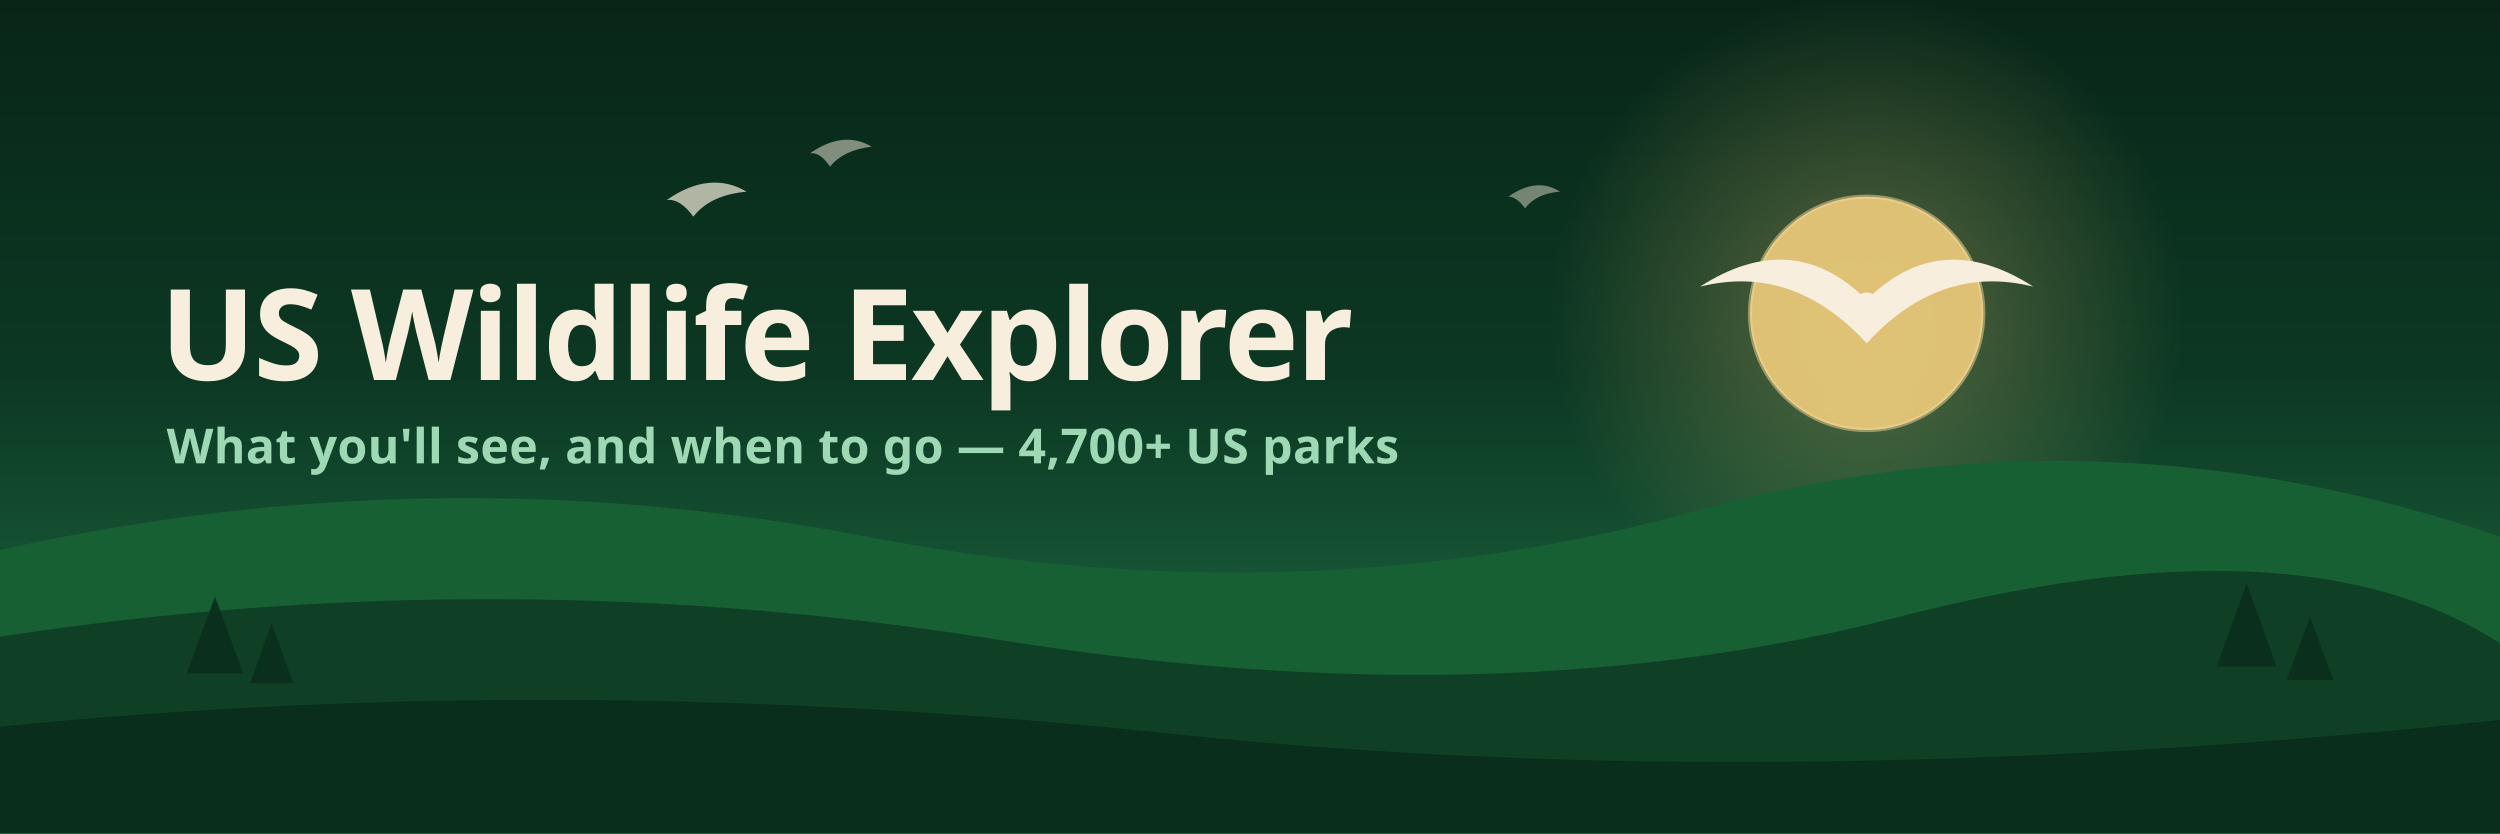
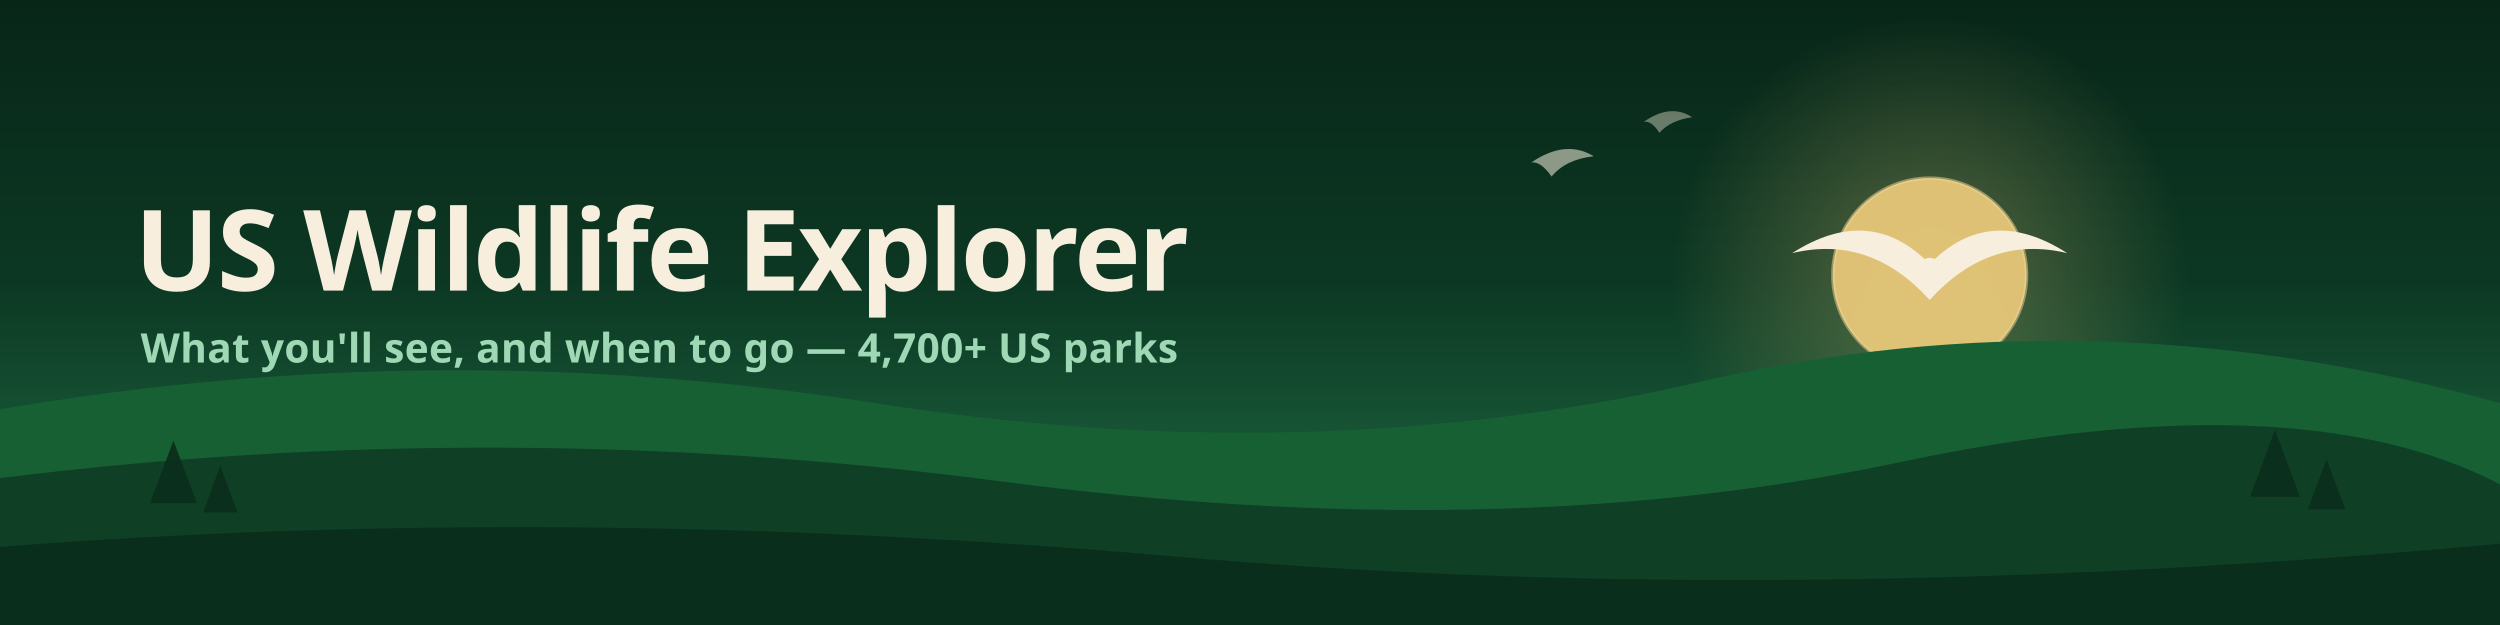
- <svg xmlns="http://www.w3.org/2000/svg" width="1500" height="500" viewBox="0 0 1500 500">
+ <svg xmlns="http://www.w3.org/2000/svg" width="1600" height="400" viewBox="0 0 1600 400">
  <defs>
    <linearGradient id="sky" x1="0" y1="0" x2="0" y2="1">
      <stop offset="0" stop-color="#082618" />
      <stop offset="0.45" stop-color="#0c3823" />
      <stop offset="1" stop-color="#23764a" />
    </linearGradient>
    <radialGradient id="glow" cx="0.5" cy="0.5" r="0.5">
-       <stop offset="0" stop-color="#e8c879" stop-opacity="0.35" />
+       <stop offset="0" stop-color="#e8c879" stop-opacity="0.34" />
      <stop offset="1" stop-color="#e8c879" stop-opacity="0" />
    </radialGradient>
  </defs>
-   <rect width="1500" height="500" fill="#0c3823" />
-   <rect width="1500" height="500" fill="url(#sky)" />
-   <circle cx="1120" cy="188" r="190" fill="url(#glow)" />
-   <circle cx="1120" cy="188" r="70" fill="#e8c879" opacity="0.94" />
-   <circle cx="1120" cy="188" r="70" fill="none" stroke="#f3d89a" stroke-width="2.5" opacity="0.5" />
-   <path d="M400 120 q26 -18 48 -5 q-22 2 -32 15 q-8 -11 -16 -10 Z" fill="#f7eedd" opacity="0.7" />
-   <path d="M486 92 q20 -14 37 -4 q-17 2 -25 12 q-6 -9 -12 -8 Z" fill="#f7eedd" opacity="0.5" />
-   <path d="M905 118 q17 -12 31 -3 q-14 1 -21 10 q-5 -7 -10 -7 Z" fill="#f7eedd" opacity="0.45" />
-   <path d="M1020 172 q56 -36 100 8 q44 -44 100 -8 q-56 -14 -100 34 q-44 -48 -100 -34 Z" fill="#f7eedd" />
-   <ellipse cx="1120" cy="188" rx="9.5" ry="12.5" fill="#f7eedd" />
-   <path d="M0 330 Q260 272 520 322 T1020 306 T1500 322 L1500 500 L0 500 Z" fill="#176034" />
-   <path d="M0 382 Q300 336 600 384 T1140 370 T1500 386 L1500 500 L0 500 Z" fill="#0f3f25" />
-   <path d="M0 436 Q340 402 700 440 T1500 432 L1500 500 L0 500 Z" fill="#0a2e1c" />
+   <rect width="1600" height="400" fill="#0c3823" />
+   <rect width="1600" height="400" fill="url(#sky)" />
+   <circle cx="1235" cy="176" r="165" fill="url(#glow)" />
+   <circle cx="1235" cy="176" r="62" fill="#e8c879" opacity="0.94" />
+   <circle cx="1235" cy="176" r="62" fill="none" stroke="#f3d89a" stroke-width="2.2" opacity="0.5" />
+   <path d="M1147 162 q50 -32 88 7 q38 -39 88 -7 q-50 -12 -88 30 q-38 -42 -88 -30 Z" fill="#f7eedd" />
+   <ellipse cx="1235" cy="176" rx="8.5" ry="11" fill="#f7eedd" />
+   <path d="M980 104 q22 -15 40 -4 q-18 2 -27 13 q-7 -10 -13 -9 Z" fill="#f7eedd" opacity="0.55" />
+   <path d="M1052 78 q17 -12 31 -3 q-14 2 -21 10 q-5 -8 -10 -7 Z" fill="#f7eedd" opacity="0.4" />
+   <path d="M0 262 Q280 214 560 258 T1090 244 T1600 258 L1600 400 L0 400 Z" fill="#176034" />
+   <path d="M0 306 Q320 266 640 308 T1215 296 T1600 310 L1600 400 L0 400 Z" fill="#0f3f25" />
+   <path d="M0 350 Q360 322 750 356 T1600 348 L1600 400 L0 400 Z" fill="#0a2e1c" />
  <g fill="#0a2e1c" opacity="0.95">
-     <path d="M112 404 l17 -46 l17 46 z" />
-     <path d="M150 410 l13 -36 l13 36 z" />
-     <path d="M1330 400 l18 -50 l18 50 z" />
-     <path d="M1372 408 l14 -38 l14 38 z" />
+     <path d="M96 322 l15 -40 l15 40 z" />
+     <path d="M130 328 l11 -30 l11 30 z" />
+     <path d="M1440 318 l16 -43 l16 43 z" />
+     <path d="M1477 326 l12 -32 l12 32 z" />
  </g>
-   <text x="96" y="228" font-family="Segoe UI, system-ui, -apple-system, sans-serif" font-size="76" font-weight="800" fill="#f7eedd" letter-spacing="-1.5">US Wildlife Explorer</text>
-   <text x="100" y="278" font-family="Segoe UI, system-ui, -apple-system, sans-serif" font-size="29" font-weight="600" fill="#9fd8b4" letter-spacing="0.2">What you'll see, and when to go — 4,700+ US parks</text>
+   <text x="86" y="186" font-family="Segoe UI, system-ui, -apple-system, sans-serif" font-size="72" font-weight="800" fill="#f7eedd" letter-spacing="-1.6">US Wildlife Explorer</text>
+   <text x="90" y="232" font-family="Segoe UI, system-ui, -apple-system, sans-serif" font-size="26" font-weight="600" fill="#9fd8b4" letter-spacing="0.2">What you'll see, and when to go — 4,700+ US parks</text>
</svg>
